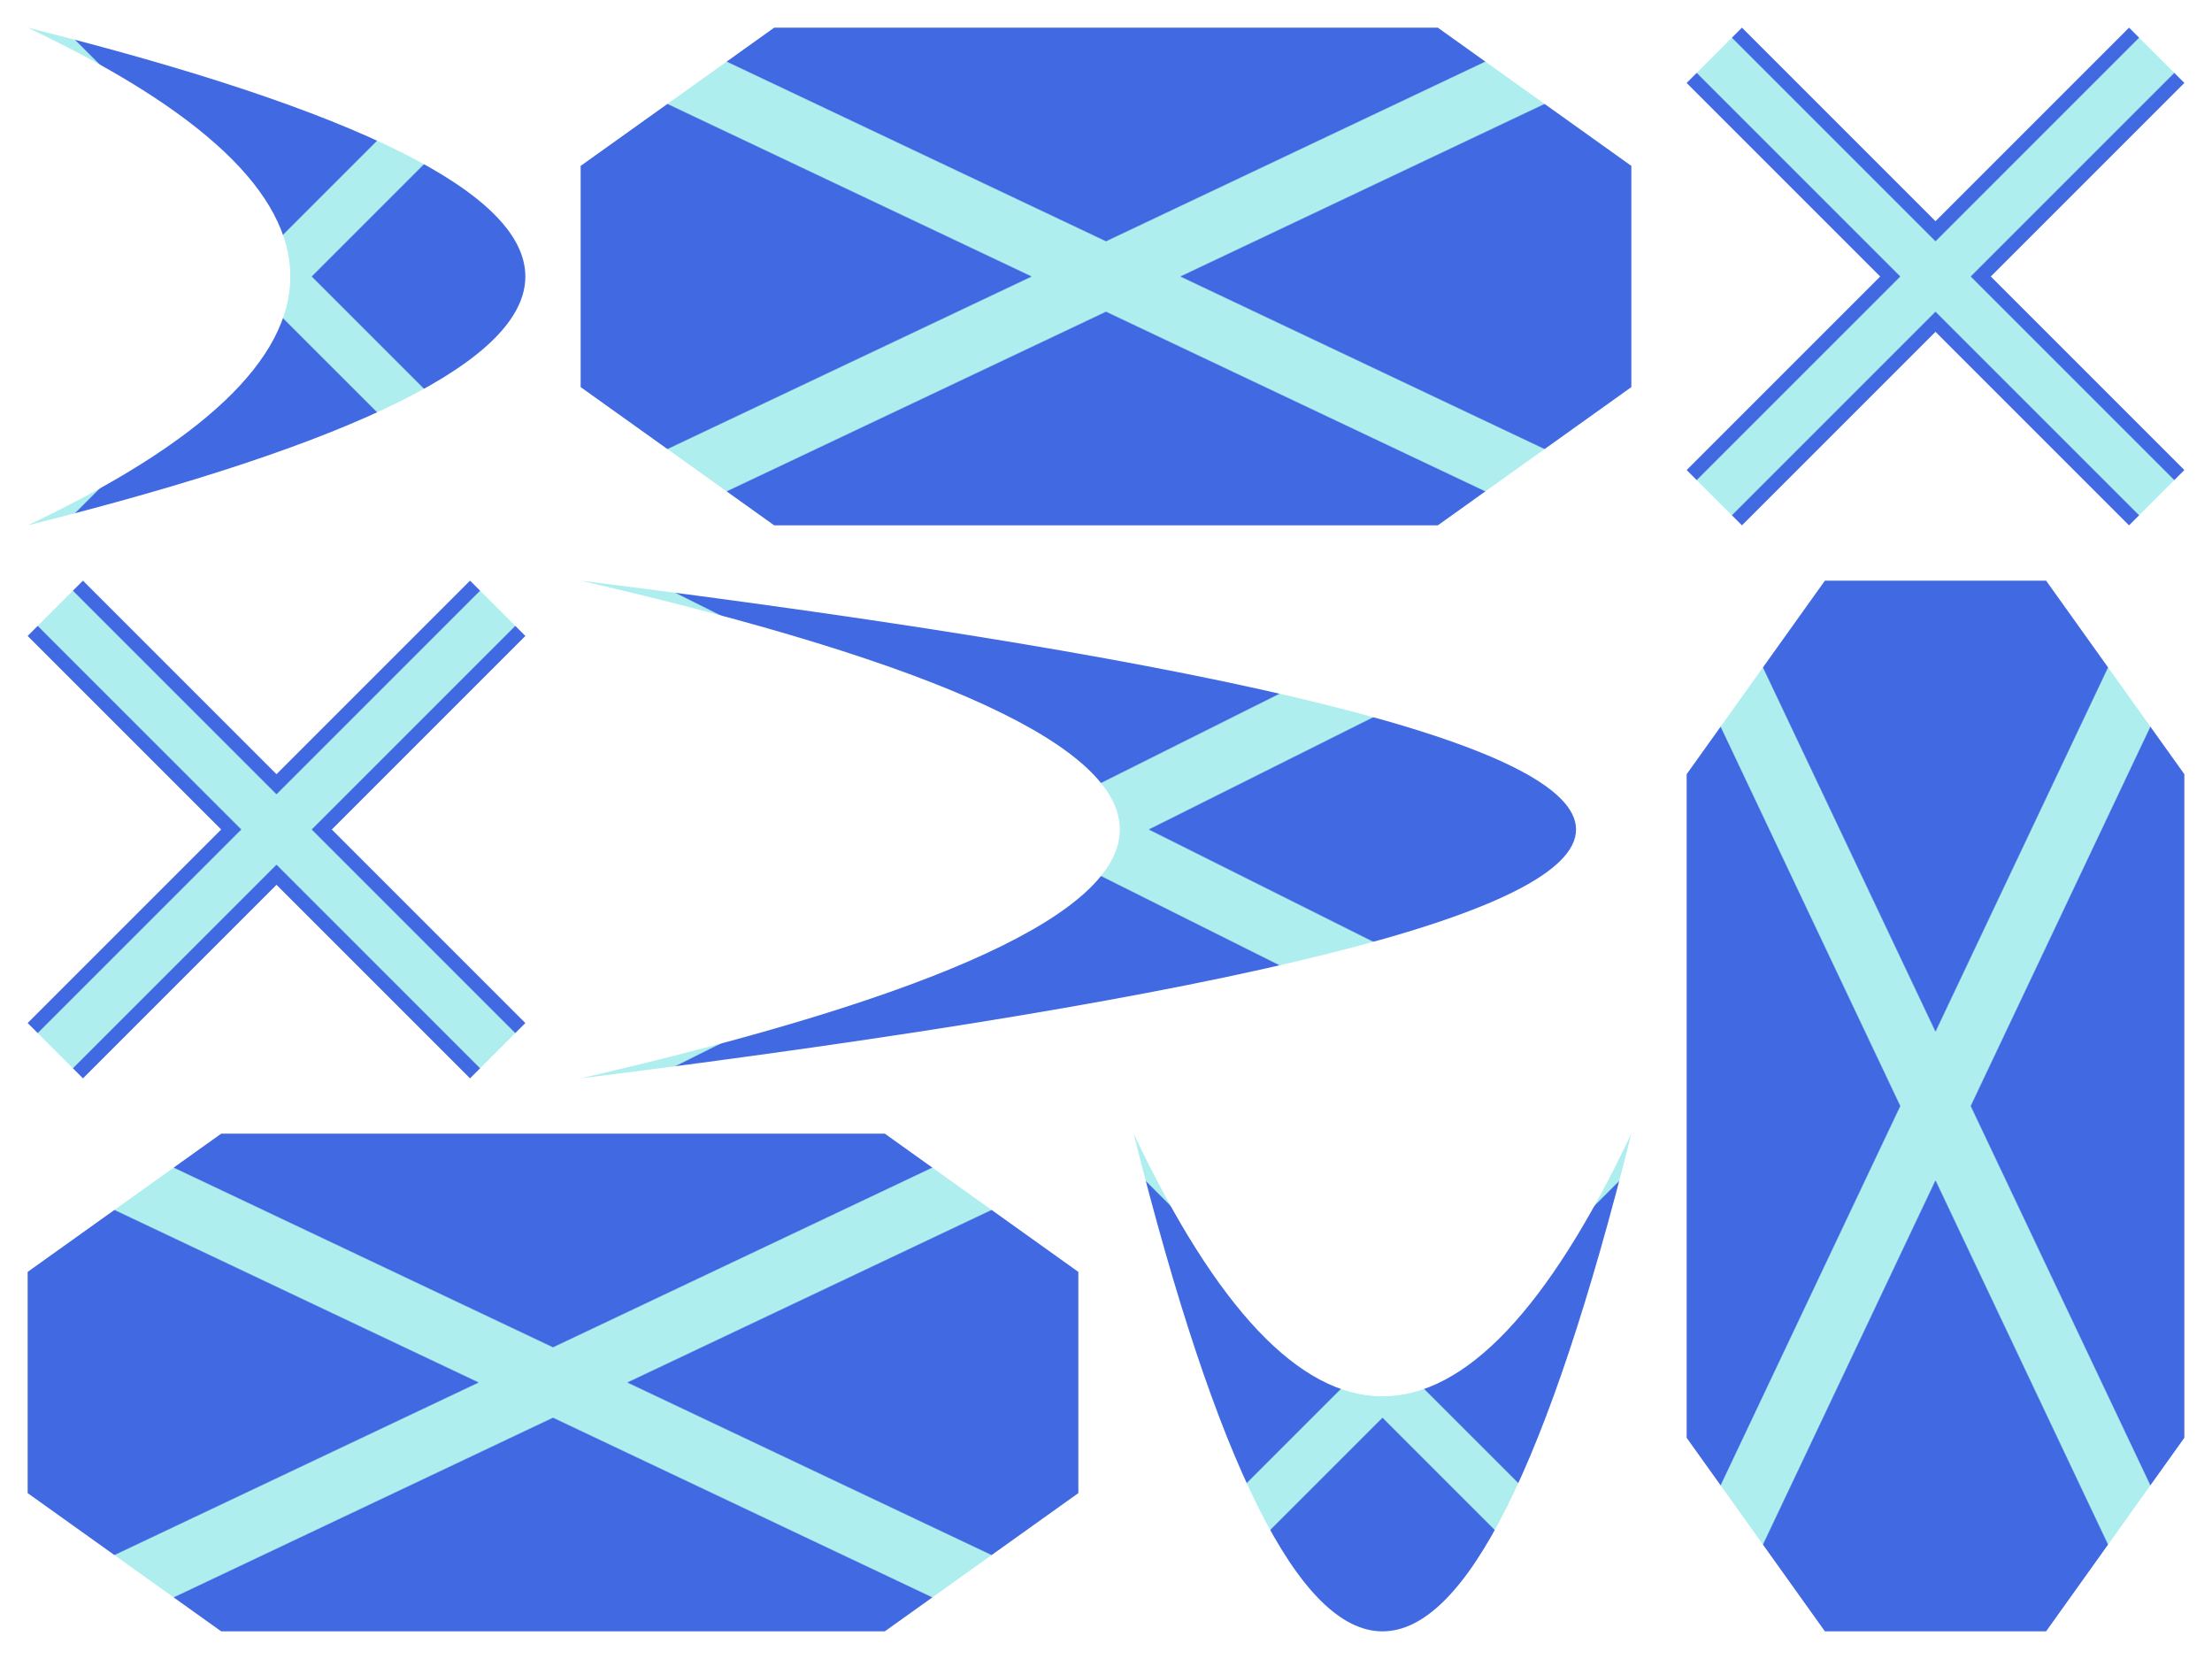
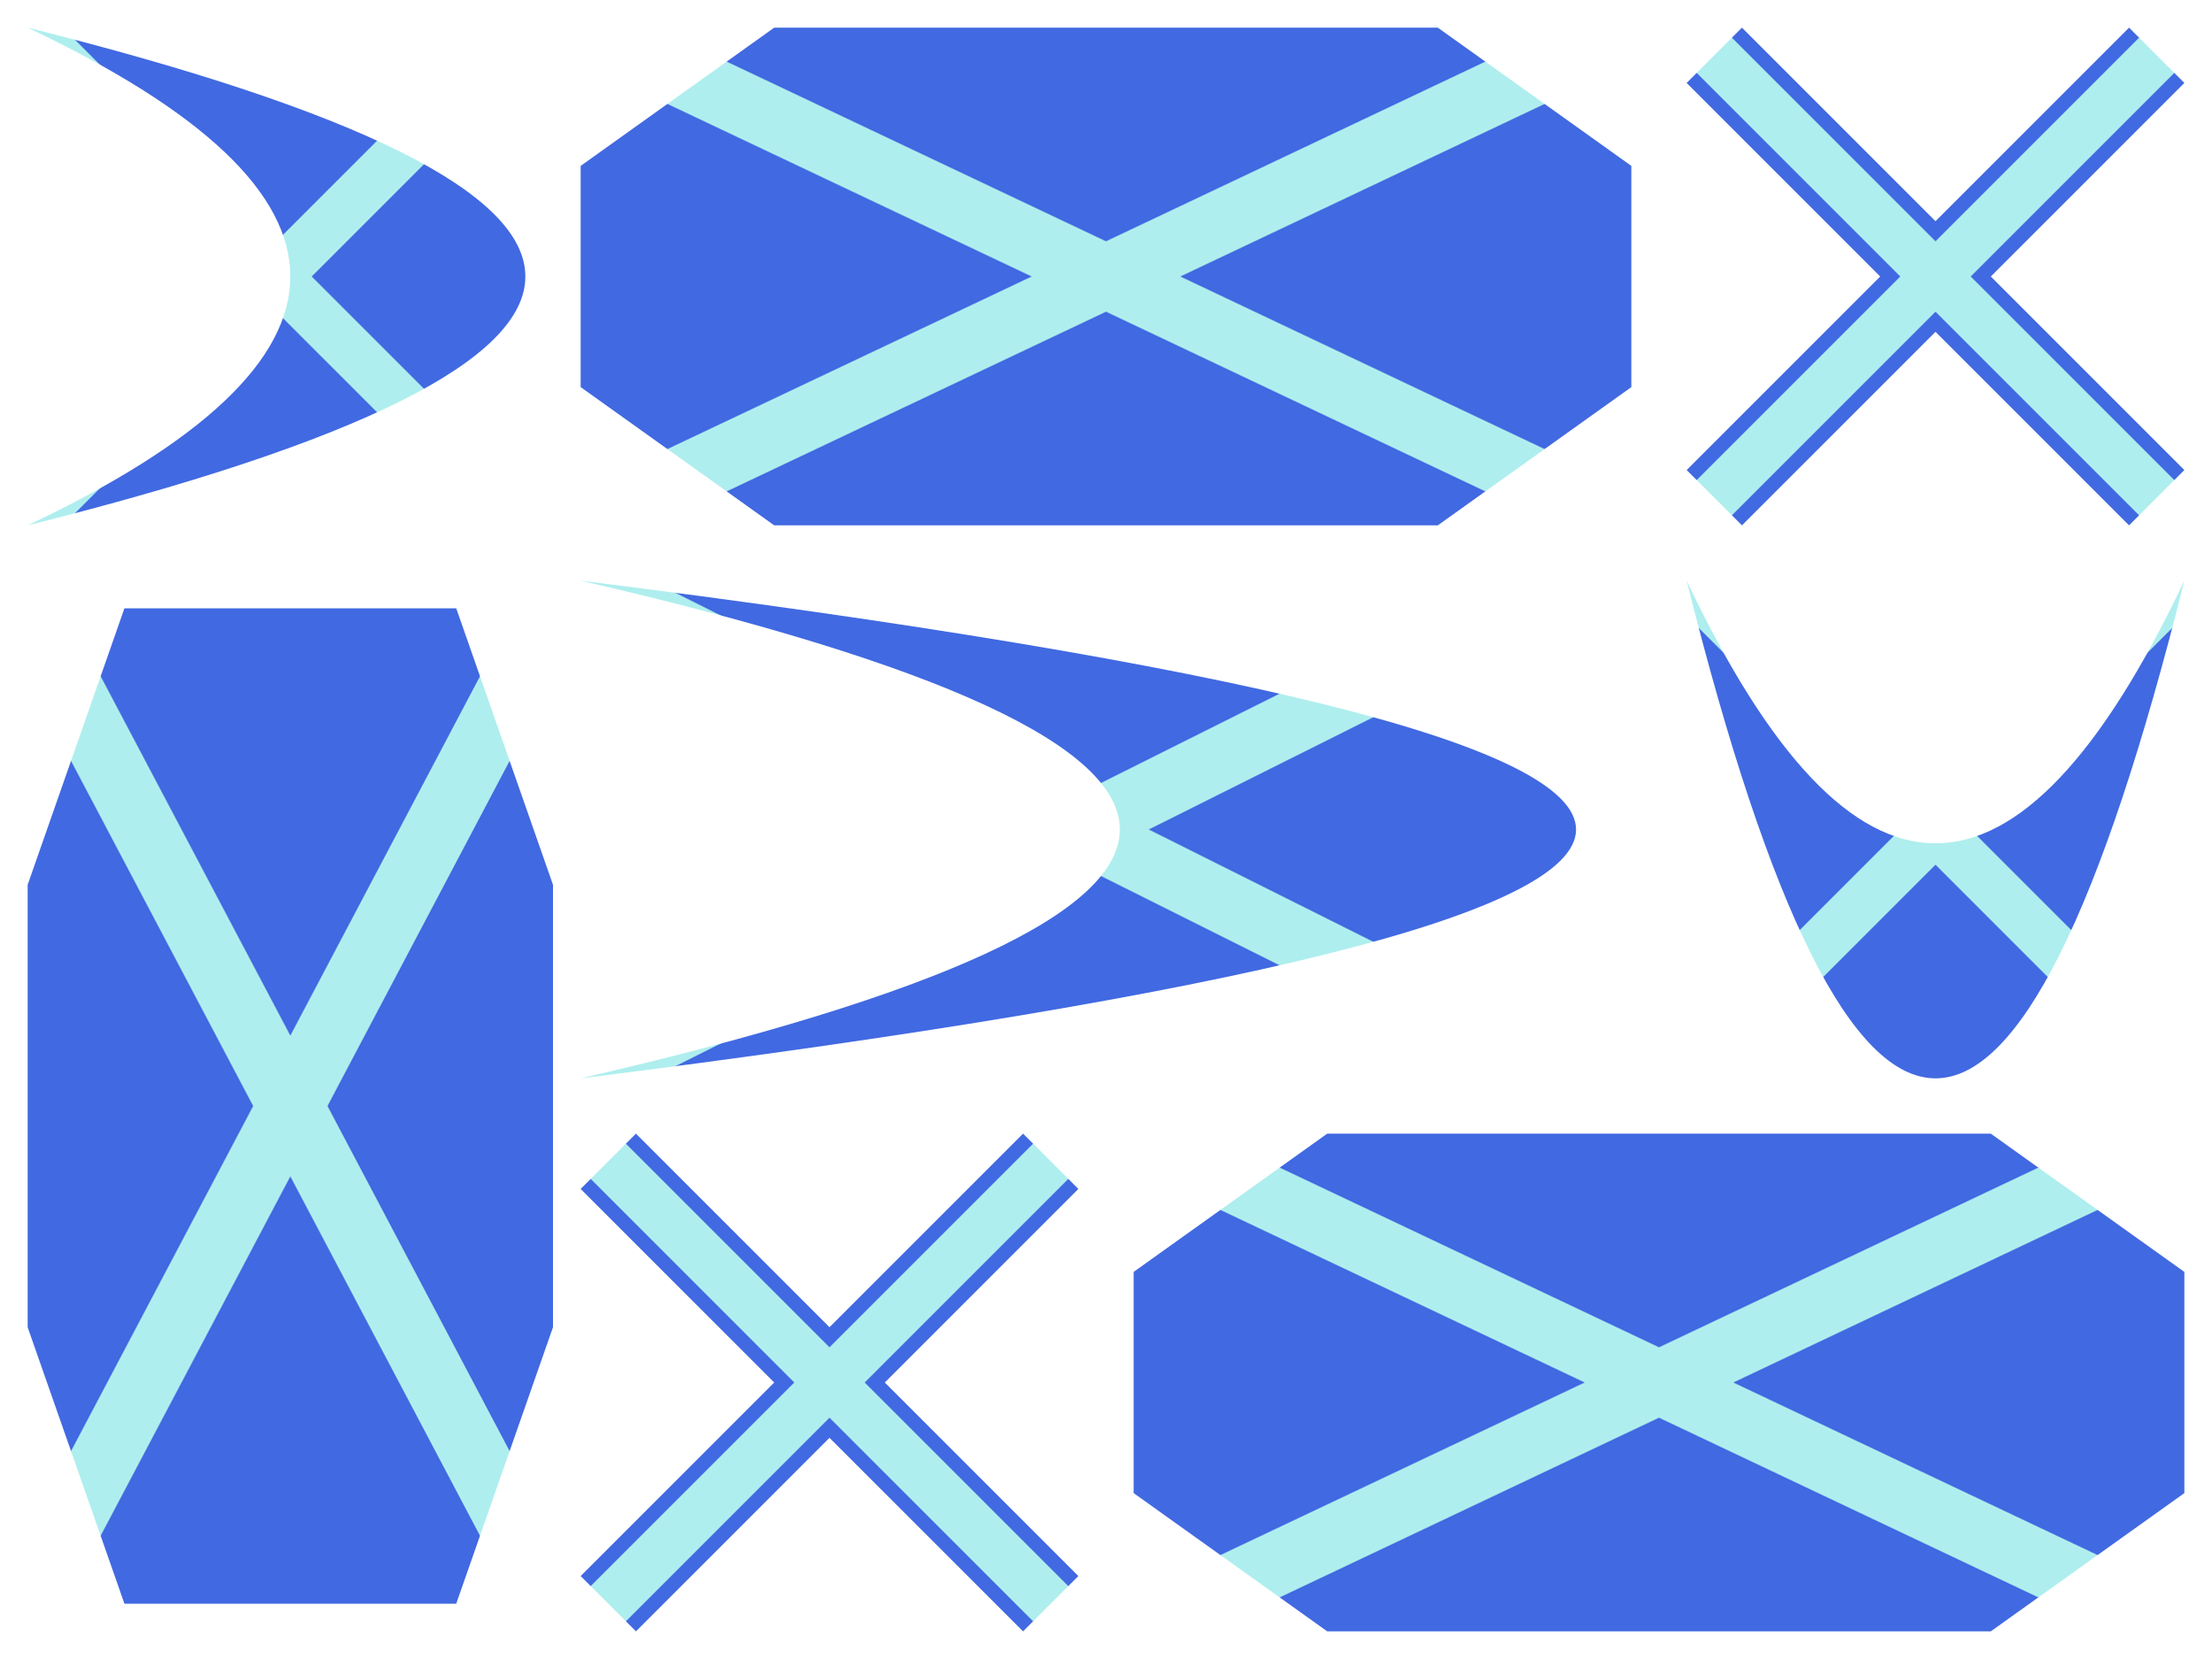
<svg xmlns="http://www.w3.org/2000/svg" xmlns:xlink="http://www.w3.org/1999/xlink" xml:lang="en" width="400px" height="300px" viewBox="0 0 400 300">
  <pattern id="p1" width="1" height="1" patternContentUnits="objectBoundingBox">
    <rect width="1" height="1" fill="royalBlue" />
    <path stroke="paleTurquoise" fill="none" stroke-width="0.1" d="M0,0 L1,1 M0,1 L1,0" />
  </pattern>
  <pattern id="p2" width="1" height="1" viewBox="0 0 10 10" preserveAspectRatio="none">
    <rect width="10" height="10" fill="royalBlue" />
    <path stroke="paleTurquoise" fill="none" d="M0,0 L10,10 M0,10 L10,0" />
  </pattern>
  <style>
        g *:nth-child(odd) {
            fill: url(#p1);
        }
        g *:nth-child(even) {
            fill: url(#p2);
        }
    </style>
  <g>
    <path id="swoosh" d="M5,5 Q 185,50 5,95 Q 100,50 5,5 Z" />
    <path id="swoosh2" d="M105,105 Q 465,150 105,195 Q 300,150 105,105 Z" />
-     <path id="swoosh-transformed" d="M5,5 Q 185,50 5,95 Q 100,50 5,5 Z" transform="translate(300,200) rotate(90)" />
-     <polygon id="plaque" points="105,30 140,5 260,5 295,30                           295,70 260,95 140,95 105,70" />
-     <use xlink:href="#plaque" transform="translate(-100,+200)" />
-     <polygon id="plaque2" points="330,105 370,105 395,140 395,260                           370,295 330,295 305,260 305,140" />
-     <path id="cross" d="M5,105 m10,0                              l35,35 l35,-35 l10,10                             l-35,35 l35,35 l-10,10                             l-35,-35 l-35,35 l-10,-10                             l35,-35 l-35,-35 z" />
-     <use xlink:href="#cross" x="300" y="-100" />
+     <use xlink:href="#swoosh" transform="translate(400,100) rotate(90)" />
+     <path id="plaque" d="M105,30 l 35 -25 h 120 l 35 25                  v 40 l -35 25 h -120 l -35 -25 z" />
+     <use xlink:href="#plaque" transform="translate(100, 200)" />
+     <path id="plaque2" d="M10,80 l 35 -25 h 120 l 35 25                  v 40 l -35 25 h -120 l -35 -25 z" transform="scale(0.5,2)" />
+     <path id="cross" d="M305,5 m10,0                              l35,35 l35,-35 l10,10                             l-35,35 l35,35 l-10,10                             l-35,-35 l-35,35 l-10,-10                             l35,-35 l-35,-35 z" />
+     <use xlink:href="#cross" x="-200" y="+200" />
  </g>
</svg>
